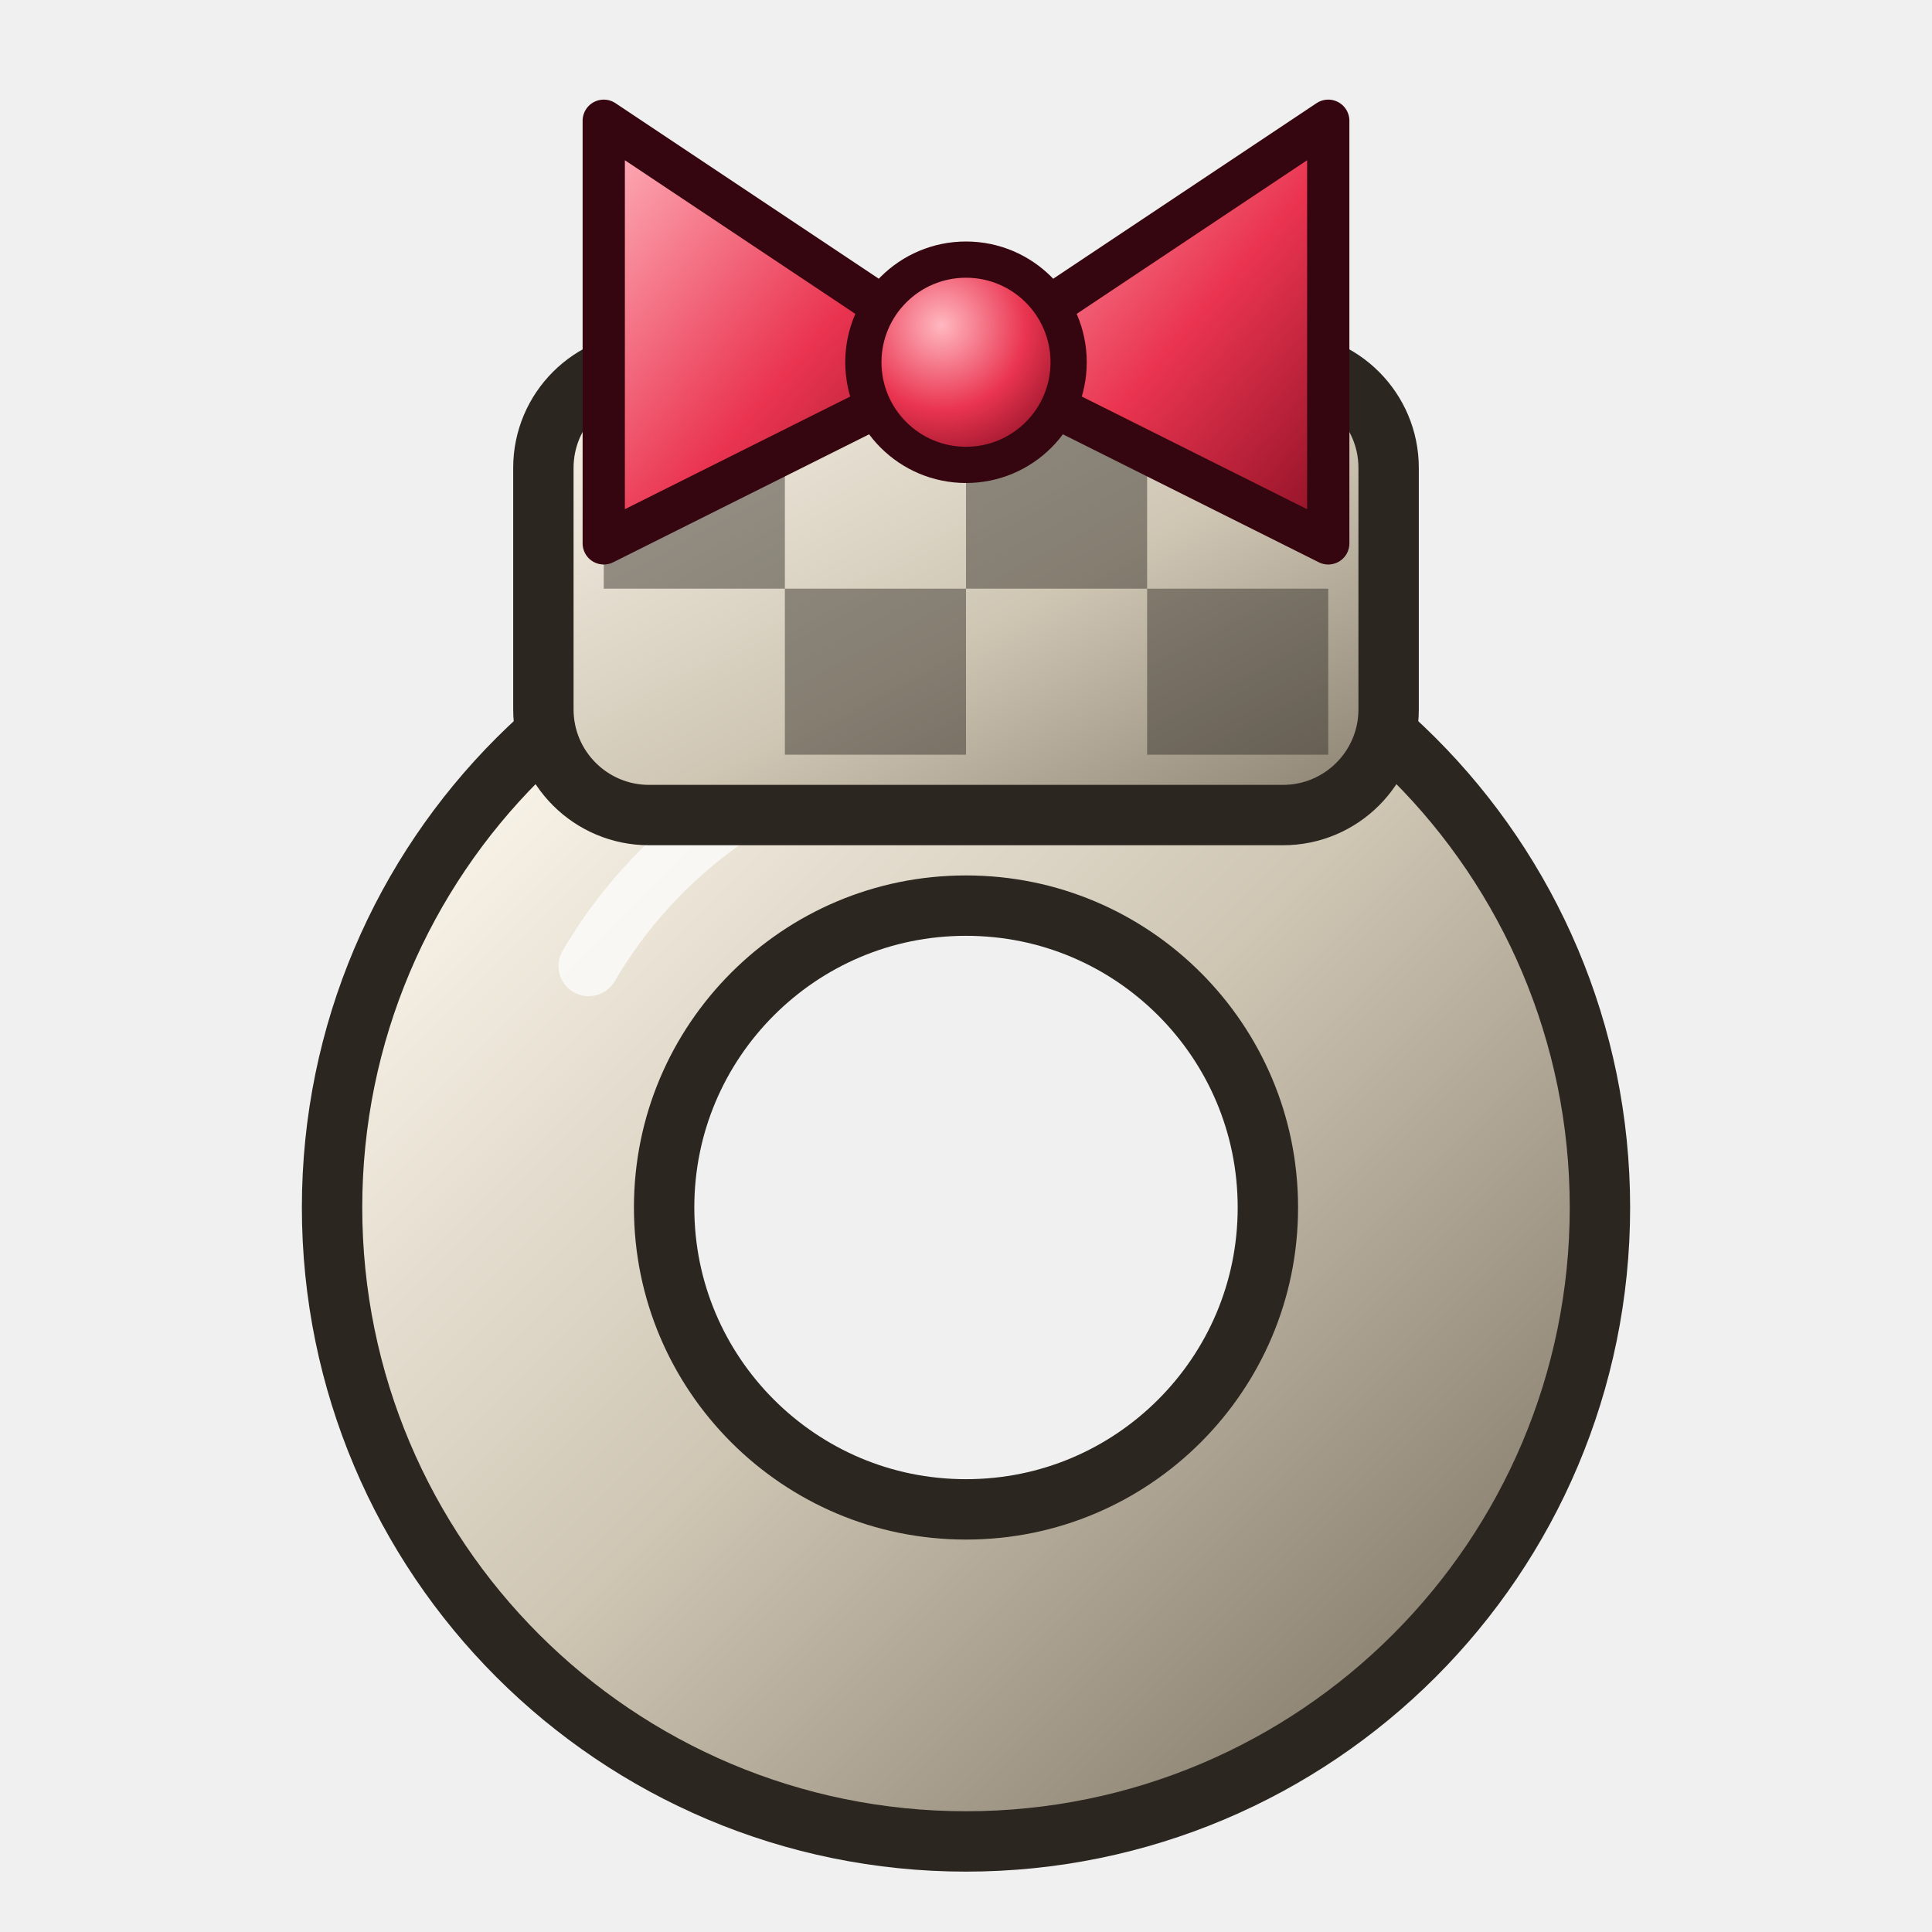
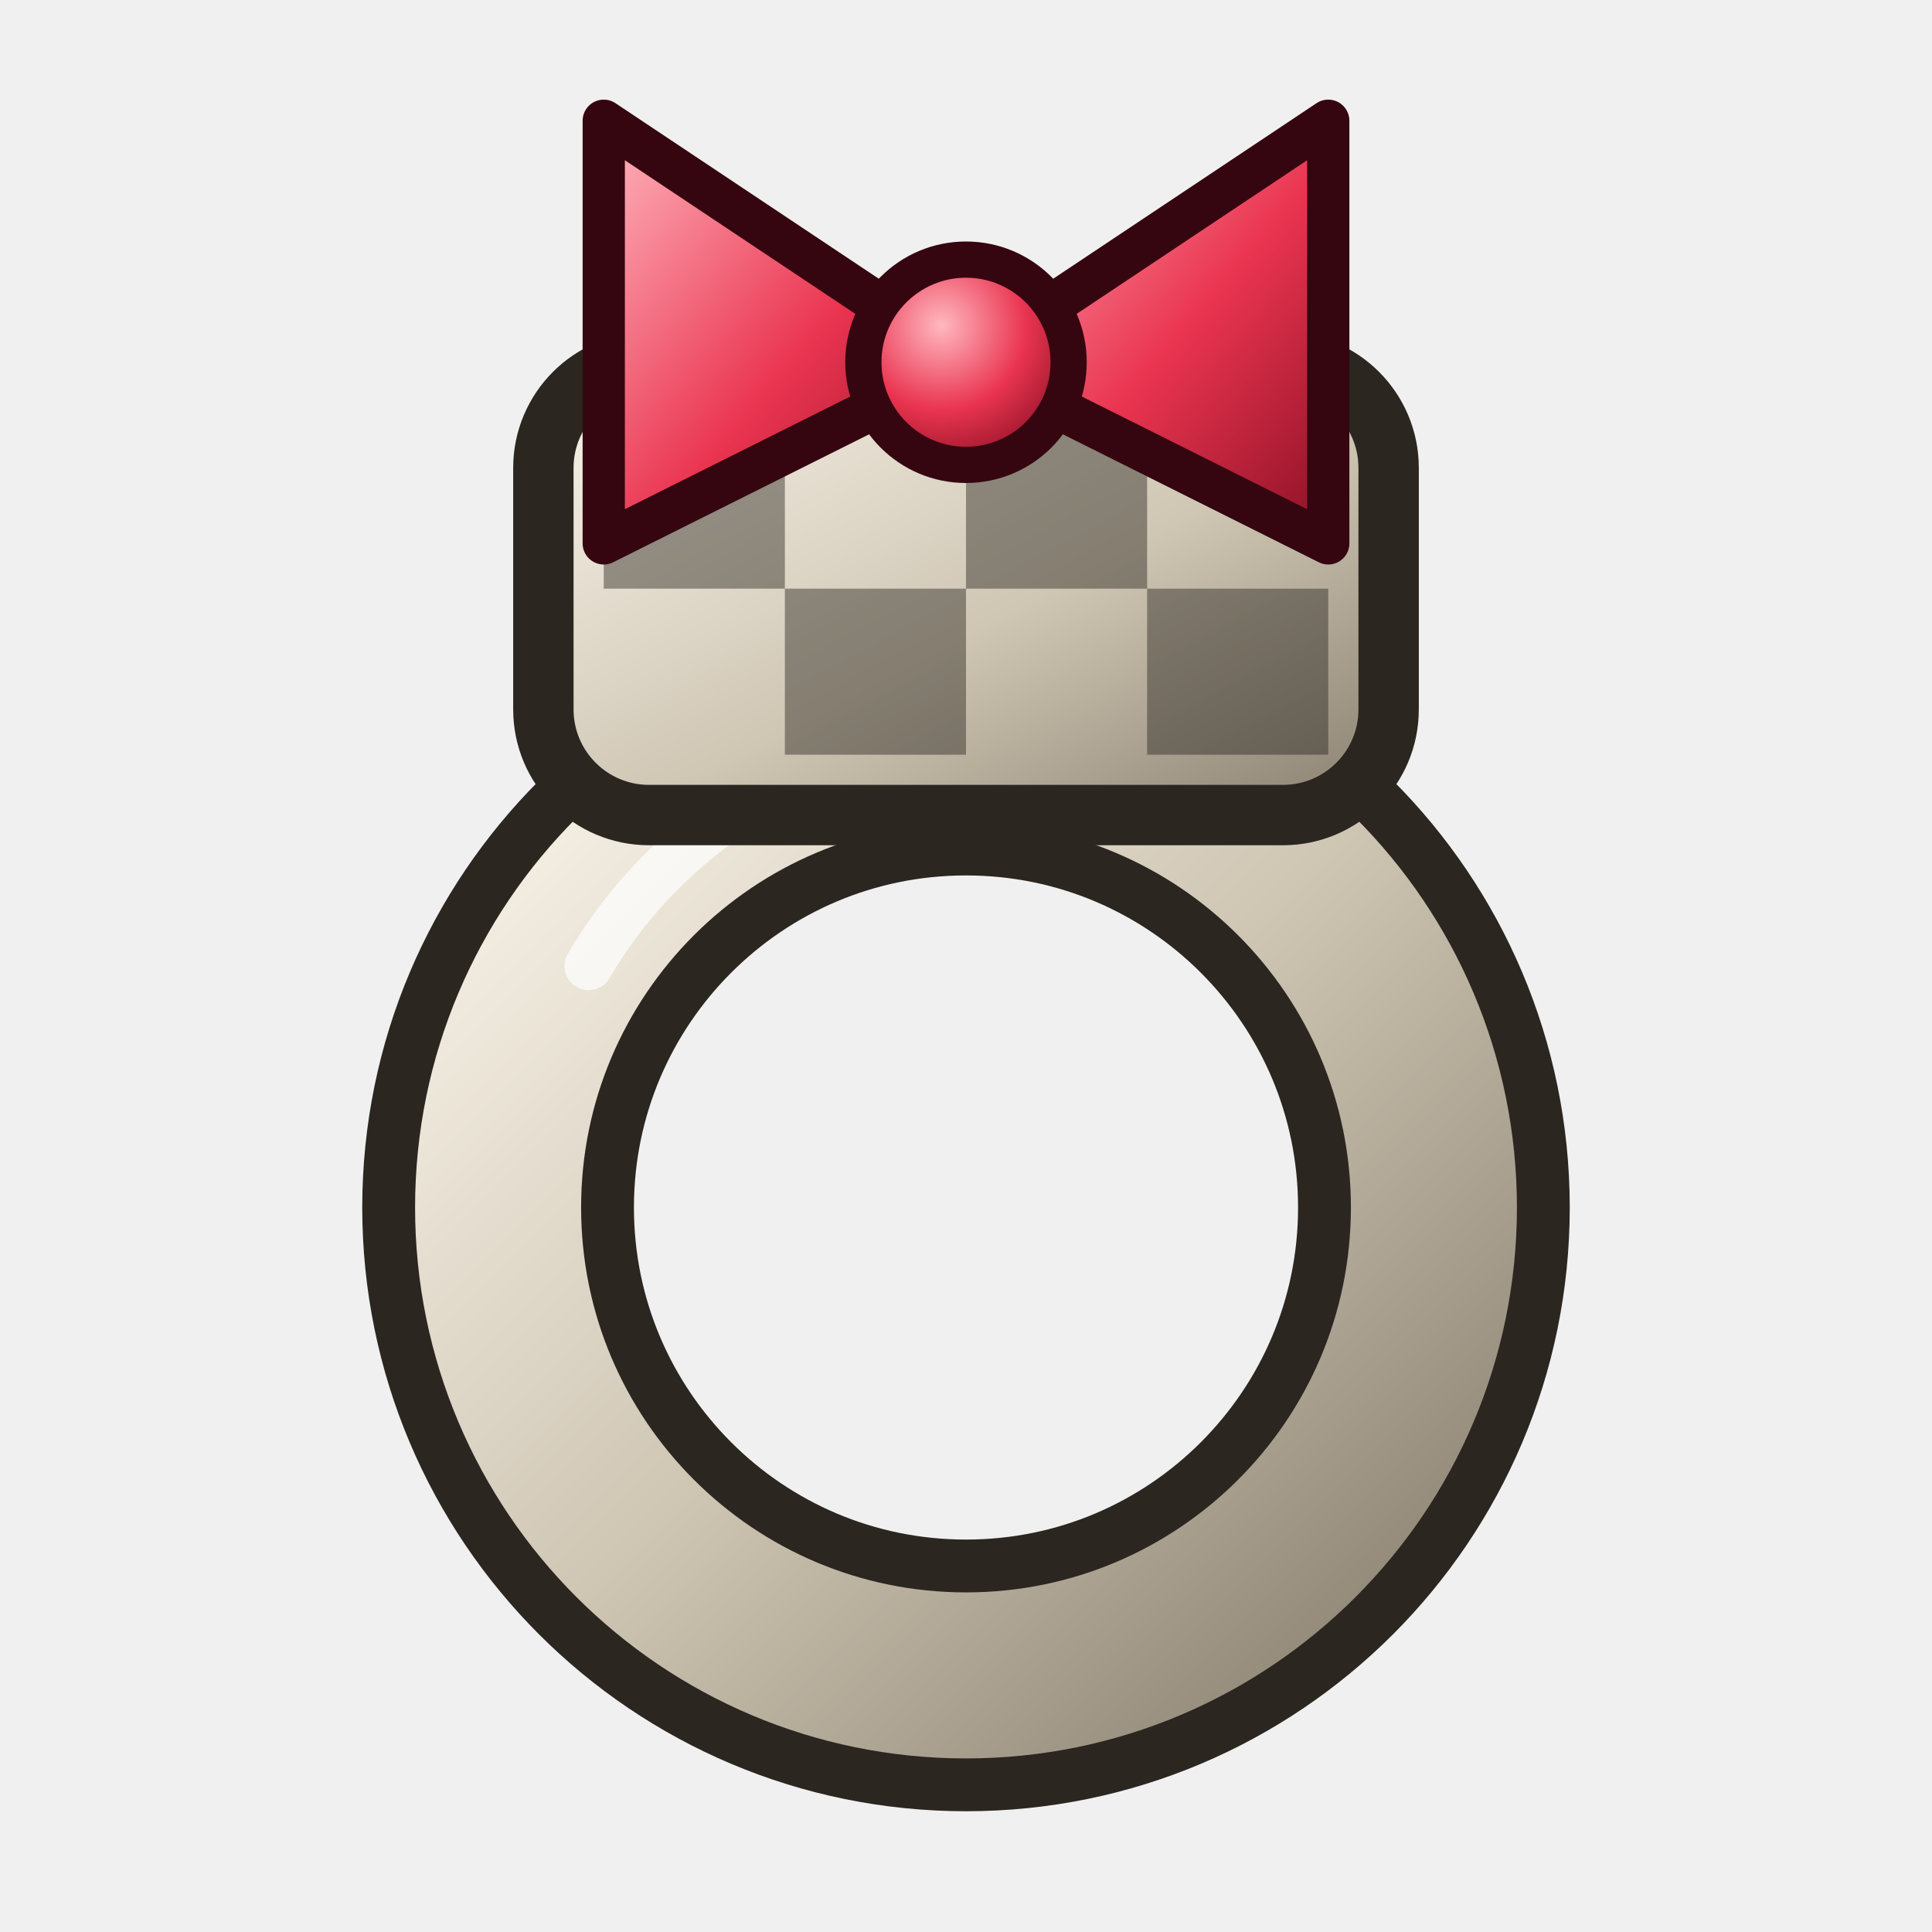
<svg xmlns="http://www.w3.org/2000/svg" data-generated="modern_icons.py" viewBox="0 0 64 64">
  <defs>
    <linearGradient id="g1" gradientUnits="userSpaceOnUse" x1="16" y1="24" x2="48" y2="56">
      <stop offset="0" stop-color="#fbf6ec" />
      <stop offset=".5" stop-color="#cfc6b4" />
      <stop offset="1" stop-color="#877e6e" />
    </linearGradient>
    <linearGradient id="g2" x1="0.0" y1="0.0" x2="1.0" y2="1.0">
      <stop offset="0" stop-color="#fbf6ec" />
      <stop offset=".55" stop-color="#cfc6b4" />
      <stop offset="1" stop-color="#877e6e" />
    </linearGradient>
    <linearGradient id="g3" x1="0.0" y1="0.0" x2="1.0" y2="1.0">
      <stop offset="0" stop-color="#ffb8c0" />
      <stop offset=".55" stop-color="#ea3450" />
      <stop offset="1" stop-color="#8a1024" />
    </linearGradient>
    <linearGradient id="g4" x1="0.0" y1="0.0" x2="1.0" y2="1.0">
      <stop offset="0" stop-color="#ffb8c0" />
      <stop offset=".55" stop-color="#ea3450" />
      <stop offset="1" stop-color="#8a1024" />
    </linearGradient>
    <radialGradient id="g5" cx="0.38" cy="0.32" r="0.75">
      <stop offset="0" stop-color="#ffb8c0" />
      <stop offset=".55" stop-color="#ea3450" />
      <stop offset="1" stop-color="#8a1024" />
    </radialGradient>
  </defs>
-   <circle cx="32" cy="40" r="15.5" fill="none" stroke="#2b2620" stroke-width="13" />
-   <circle cx="32" cy="40" r="15.5" fill="none" stroke="url(#g1)" stroke-width="9" />
-   <path d="M19.5 32 A15.5 15.5 0 0 1 29.5 24.7" fill="none" stroke="#fff" stroke-width="2" stroke-linecap="round" opacity=".7" />
+   <circle cx="32" cy="40" r="15.5" fill="none" stroke="#2b2620" stroke-width="9.0" />
+   <circle cx="32" cy="40" r="15.5" fill="none" stroke="url(#g1)" stroke-width="5.5" />
+   <path d="M19.5 32 A15.5 15.5 0 0 1 29.5 24.7" fill="none" stroke="#fff" stroke-width="1.6" stroke-linecap="round" opacity=".7" />
  <rect x="18" y="12" width="28" height="15" rx="3.5" fill="url(#g2)" stroke="#2b2620" stroke-width="2" />
  <rect x="20" y="14.0" width="6" height="5.5" fill="#2b2620" opacity=".45" />
  <rect x="26" y="19.5" width="6" height="5.5" fill="#2b2620" opacity=".45" />
  <rect x="32" y="14.0" width="6" height="5.5" fill="#2b2620" opacity=".45" />
  <rect x="38" y="19.5" width="6" height="5.5" fill="#2b2620" opacity=".45" />
  <path d="M32 12 L20 4 L20 18 Z" fill="url(#g3)" stroke="#360610" stroke-width="1.4" stroke-linejoin="round" stroke-linecap="round" />
  <path d="M32 12 L44 4 L44 18 Z" fill="url(#g4)" stroke="#360610" stroke-width="1.4" stroke-linejoin="round" stroke-linecap="round" />
  <circle cx="32" cy="12" r="3.4" fill="url(#g5)" stroke="#360610" stroke-width="1.2" />
</svg>
